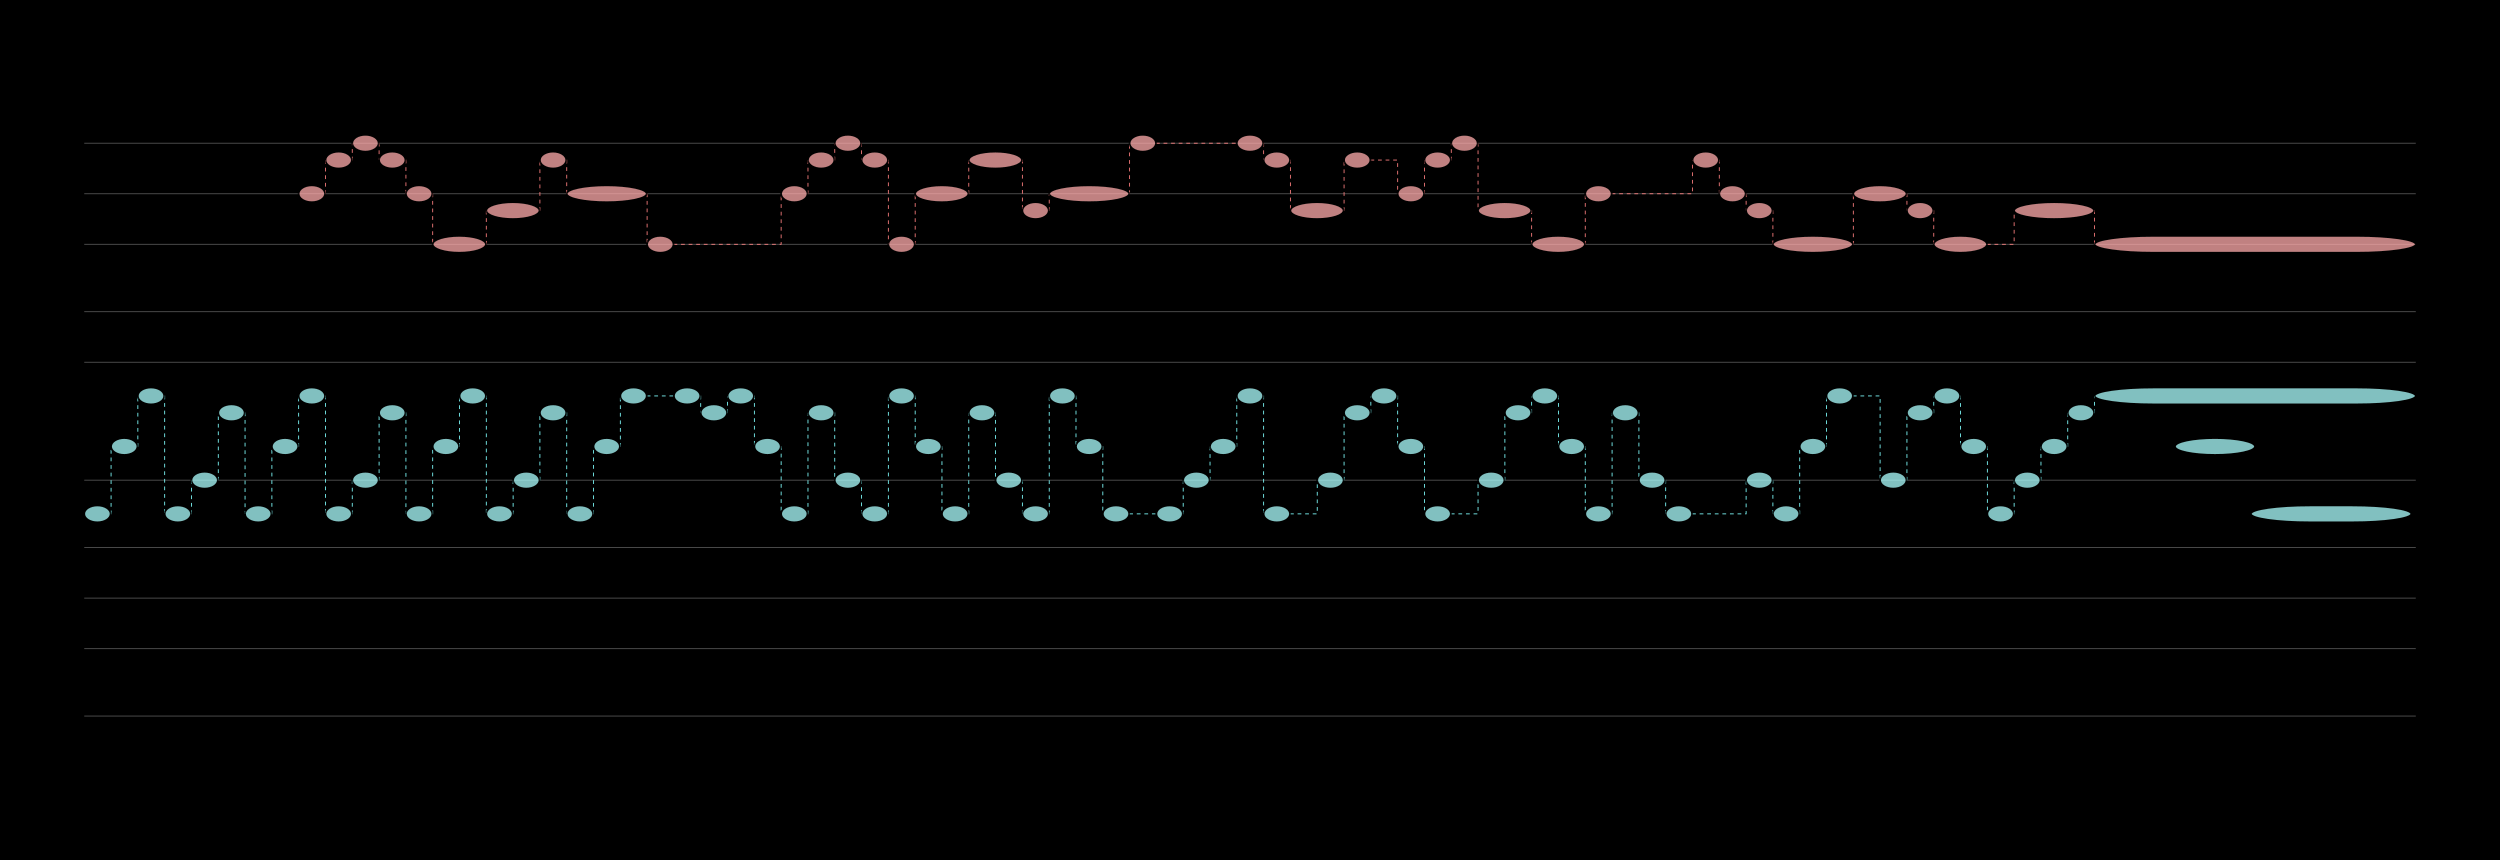
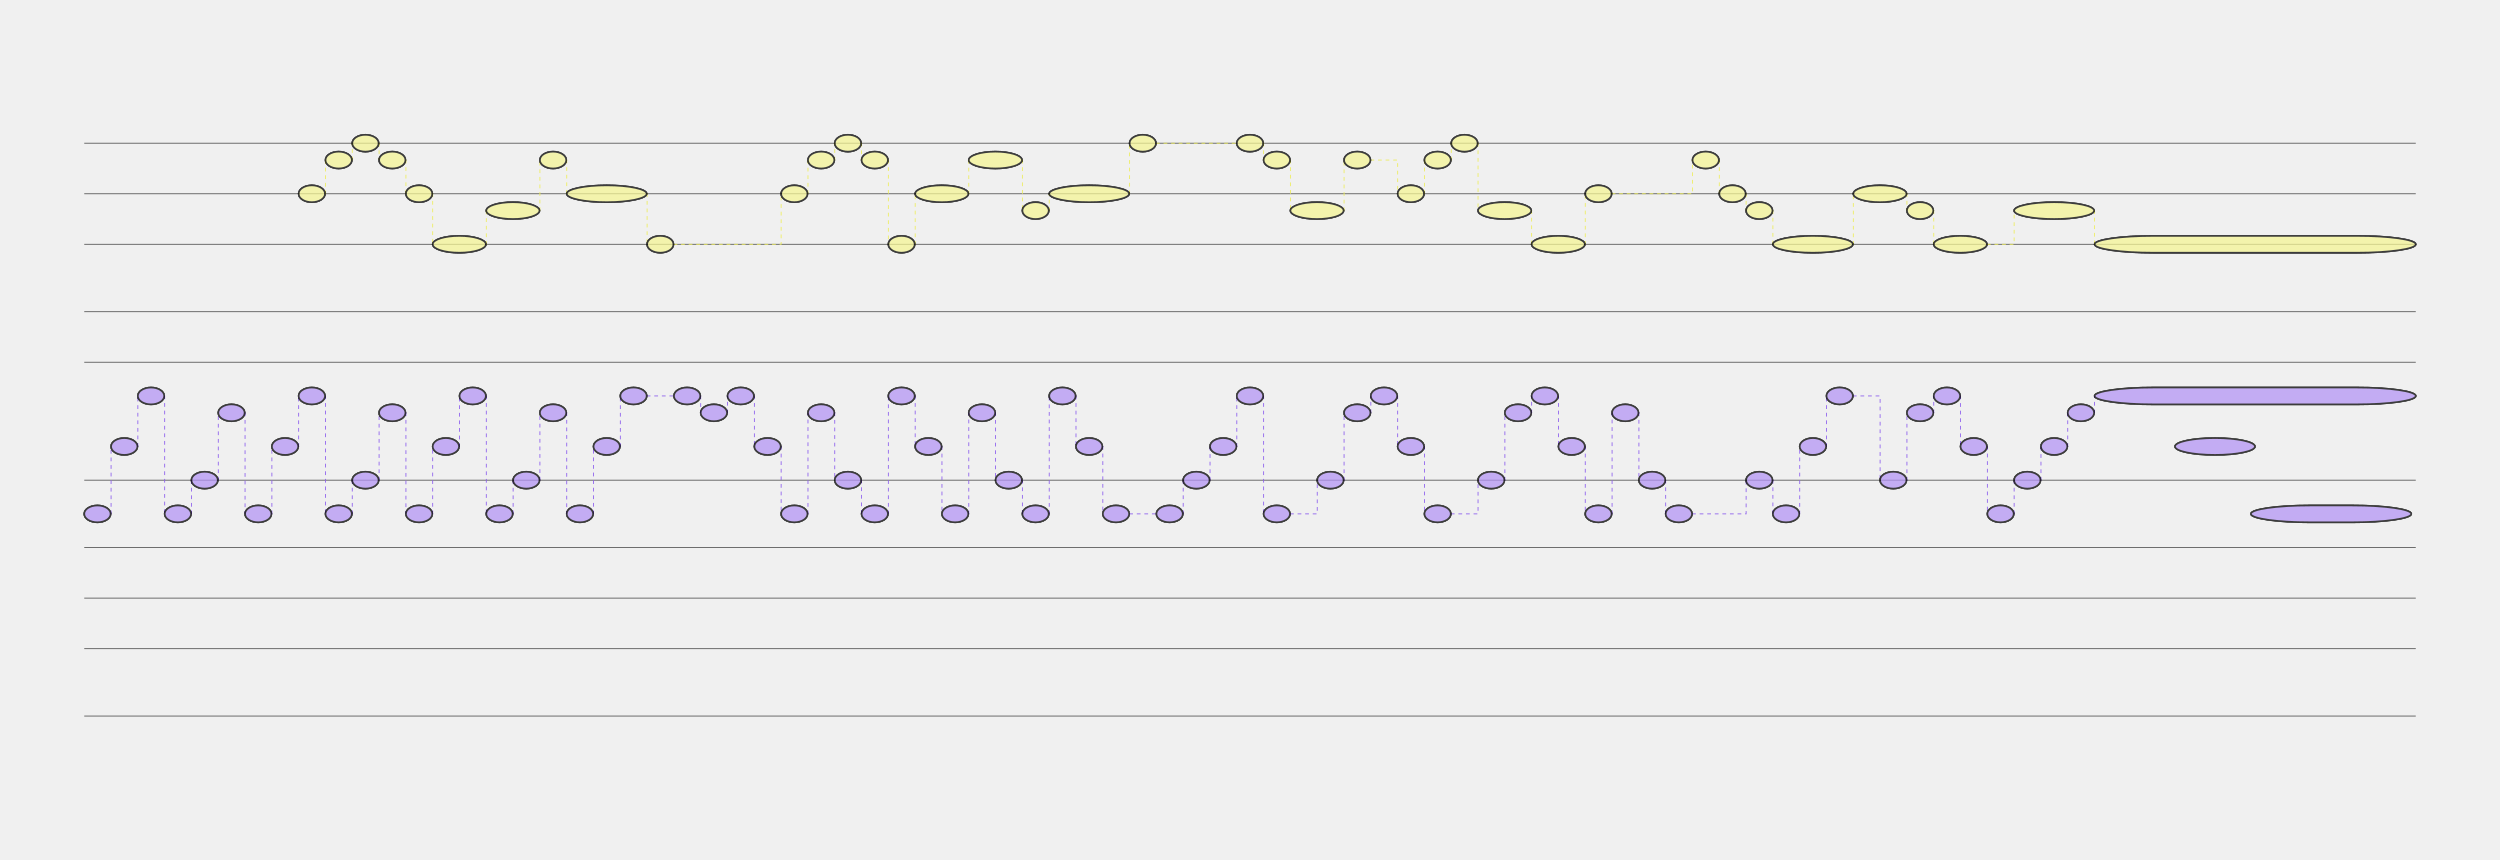
<svg xmlns="http://www.w3.org/2000/svg" version="1.1" viewPort="0 40 39.538 41" viewBox="-50 -50 1483.82 510" width="1483.82" height="510">
  <filter id="constantOpacity">
    <feComponentTransfer>
      <feFuncA type="table" tableValues="0 .5 .5" />
    </feComponentTransfer>
  </filter>
-   <rect class="background" x="-500%" y="-500%" width="1000%" height="1000%" style="fill:black" />
+   <rect class="background" x="-500%" y="-500%" width="1000%" height="1000%" style="fill:none" />
  <g transform="scale(35, -10) translate(0, -81)">
    <g class="staff-lines" stroke-width="0.5" stroke="#555555">
      <path vector-effect="non-scaling-stroke" d="M0 64.5 L39.538 64.5" />
      <path vector-effect="non-scaling-stroke" d="M0 67.5 L39.538 67.5" />
      <path vector-effect="non-scaling-stroke" d="M0 71.5 L39.538 71.5" />
      <path vector-effect="non-scaling-stroke" d="M0 74.5 L39.538 74.5" />
      <path vector-effect="non-scaling-stroke" d="M0 77.5 L39.538 77.5" />
      <path vector-effect="non-scaling-stroke" d="M0 43.5 L39.538 43.5" />
      <path vector-effect="non-scaling-stroke" d="M0 47.5 L39.538 47.5" />
      <path vector-effect="non-scaling-stroke" d="M0 50.5 L39.538 50.5" />
      <path vector-effect="non-scaling-stroke" d="M0 53.5 L39.538 53.5" />
      <path vector-effect="non-scaling-stroke" d="M0 57.5 L39.538 57.5" />
    </g>
    <g style="stroke-width:1; stroke:black;">
-       <g class="note-lines track-2" fill="none" stroke="hsl(180, 100%, 75%)" stroke-dasharray="2.25" vector-effect="non-scaling-stroke" stroke-width="0.5">
+       <g class="note-lines track-2" fill="none" stroke="hsl(259, 80%, 65%)" stroke-dasharray="2.25" vector-effect="non-scaling-stroke" stroke-width="0.5">
        <path vector-effect="non-scaling-stroke" d=" M0.447 55.5 L0.455 55.5 L0.455 59.5" />
        <path vector-effect="non-scaling-stroke" d=" M0.902 59.5 L0.909 59.5 L0.909 62.5" />
        <path vector-effect="non-scaling-stroke" d=" M1.356 62.5 L1.364 62.5 L1.364 55.5" />
        <path vector-effect="non-scaling-stroke" d=" M1.811 55.5 L1.818 55.5 L1.818 57.5" />
        <path vector-effect="non-scaling-stroke" d=" M2.265 57.5 L2.273 57.5 L2.273 61.5" />
        <path vector-effect="non-scaling-stroke" d=" M2.72 61.5 L2.727 61.5 L2.727 55.5" />
        <path vector-effect="non-scaling-stroke" d=" M3.174 55.5 L3.182 55.5 L3.182 59.5" />
        <path vector-effect="non-scaling-stroke" d=" M3.629 59.5 L3.636 59.5 L3.636 62.5" />
        <path vector-effect="non-scaling-stroke" d=" M4.083 62.5 L4.091 62.5 L4.091 55.5" />
        <path vector-effect="non-scaling-stroke" d=" M4.538 55.5 L4.545 55.5 L4.545 57.5" />
        <path vector-effect="non-scaling-stroke" d=" M4.992 57.5 L5 57.5 L5 61.5" />
        <path vector-effect="non-scaling-stroke" d=" M5.447 61.5 L5.455 61.5 L5.455 55.5" />
        <path vector-effect="non-scaling-stroke" d=" M5.902 55.5 L5.909 55.5 L5.909 59.5" />
        <path vector-effect="non-scaling-stroke" d=" M6.356 59.5 L6.364 59.5 L6.364 62.5" />
        <path vector-effect="non-scaling-stroke" d=" M6.811 62.5 L6.818 62.5 L6.818 55.5" />
        <path vector-effect="non-scaling-stroke" d=" M7.265 55.5 L7.273 55.5 L7.273 57.5" />
        <path vector-effect="non-scaling-stroke" d=" M7.72 57.5 L7.727 57.5 L7.727 61.5" />
        <path vector-effect="non-scaling-stroke" d=" M8.174 61.5 L8.182 61.5 L8.182 55.5" />
        <path vector-effect="non-scaling-stroke" d=" M8.629 55.5 L8.636 55.5 L8.636 59.5" />
        <path vector-effect="non-scaling-stroke" d=" M9.083 59.5 L9.091 59.5 L9.091 62.5" />
        <path vector-effect="non-scaling-stroke" d=" M9.538 62.5 L10 62.5 L10 62.5" />
        <path vector-effect="non-scaling-stroke" d=" M10.447 62.5 L10.454 62.5 L10.454 61.5" />
        <path vector-effect="non-scaling-stroke" d=" M10.902 61.5 L10.909 61.5 L10.909 62.5" />
        <path vector-effect="non-scaling-stroke" d=" M11.356 62.5 L11.364 62.5 L11.364 59.5" />
        <path vector-effect="non-scaling-stroke" d=" M11.811 59.5 L11.818 59.5 L11.818 55.5" />
        <path vector-effect="non-scaling-stroke" d=" M12.265 55.5 L12.273 55.5 L12.273 61.5" />
        <path vector-effect="non-scaling-stroke" d=" M12.72 61.5 L12.727 61.5 L12.727 57.5" />
        <path vector-effect="non-scaling-stroke" d=" M13.174 57.5 L13.182 57.5 L13.182 55.5" />
        <path vector-effect="non-scaling-stroke" d=" M13.629 55.5 L13.636 55.5 L13.636 62.5" />
        <path vector-effect="non-scaling-stroke" d=" M14.083 62.5 L14.091 62.5 L14.091 59.5" />
        <path vector-effect="non-scaling-stroke" d=" M14.538 59.5 L14.545 59.5 L14.545 55.5" />
        <path vector-effect="non-scaling-stroke" d=" M14.992 55.5 L15 55.5 L15 61.5" />
        <path vector-effect="non-scaling-stroke" d=" M15.447 61.5 L15.454 61.5 L15.454 57.5" />
        <path vector-effect="non-scaling-stroke" d=" M15.902 57.5 L15.909 57.5 L15.909 55.5" />
        <path vector-effect="non-scaling-stroke" d=" M16.356 55.5 L16.364 55.5 L16.364 62.5" />
        <path vector-effect="non-scaling-stroke" d=" M16.811 62.5 L16.818 62.5 L16.818 59.5" />
        <path vector-effect="non-scaling-stroke" d=" M17.265 59.5 L17.273 59.5 L17.273 55.5" />
        <path vector-effect="non-scaling-stroke" d=" M17.72 55.5 L18.182 55.5 L18.182 55.5" />
        <path vector-effect="non-scaling-stroke" d=" M18.629 55.5 L18.636 55.5 L18.636 57.5" />
        <path vector-effect="non-scaling-stroke" d=" M19.083 57.5 L19.091 57.5 L19.091 59.5" />
        <path vector-effect="non-scaling-stroke" d=" M19.538 59.5 L19.545 59.5 L19.545 62.5" />
        <path vector-effect="non-scaling-stroke" d=" M19.992 62.5 L20 62.5 L20 55.5" />
        <path vector-effect="non-scaling-stroke" d=" M20.447 55.5 L20.909 55.5 L20.909 57.5" />
        <path vector-effect="non-scaling-stroke" d=" M21.356 57.5 L21.364 57.5 L21.364 61.5" />
        <path vector-effect="non-scaling-stroke" d=" M21.811 61.5 L21.818 61.5 L21.818 62.5" />
        <path vector-effect="non-scaling-stroke" d=" M22.265 62.5 L22.273 62.5 L22.273 59.5" />
        <path vector-effect="non-scaling-stroke" d=" M22.72 59.5 L22.727 59.5 L22.727 55.5" />
        <path vector-effect="non-scaling-stroke" d=" M23.174 55.5 L23.636 55.5 L23.636 57.5" />
        <path vector-effect="non-scaling-stroke" d=" M24.083 57.5 L24.091 57.5 L24.091 61.5" />
        <path vector-effect="non-scaling-stroke" d=" M24.538 61.5 L24.545 61.5 L24.545 62.5" />
        <path vector-effect="non-scaling-stroke" d=" M24.992 62.5 L25 62.5 L25 59.5" />
        <path vector-effect="non-scaling-stroke" d=" M25.447 59.5 L25.454 59.5 L25.454 55.5" />
        <path vector-effect="non-scaling-stroke" d=" M25.901 55.5 L25.909 55.5 L25.909 61.5" />
        <path vector-effect="non-scaling-stroke" d=" M26.356 61.5 L26.364 61.5 L26.364 57.5" />
        <path vector-effect="non-scaling-stroke" d=" M26.811 57.5 L26.818 57.5 L26.818 55.5" />
        <path vector-effect="non-scaling-stroke" d=" M27.265 55.5 L28.182 55.5 L28.182 57.5" />
        <path vector-effect="non-scaling-stroke" d=" M28.629 57.5 L28.636 57.5 L28.636 55.5" />
        <path vector-effect="non-scaling-stroke" d=" M29.083 55.5 L29.091 55.5 L29.091 59.5" />
        <path vector-effect="non-scaling-stroke" d=" M29.538 59.5 L29.545 59.5 L29.545 62.5" />
        <path vector-effect="non-scaling-stroke" d=" M29.992 62.5 L30.454 62.5 L30.454 57.5" />
        <path vector-effect="non-scaling-stroke" d=" M30.901 57.5 L30.909 57.5 L30.909 61.5" />
        <path vector-effect="non-scaling-stroke" d=" M31.356 61.5 L31.364 61.5 L31.364 62.5" />
        <path vector-effect="non-scaling-stroke" d=" M31.811 62.5 L31.818 62.5 L31.818 59.5" />
        <path vector-effect="non-scaling-stroke" d=" M32.265 59.5 L32.273 59.5 L32.273 55.5" />
        <path vector-effect="non-scaling-stroke" d=" M32.72 55.5 L32.727 55.5 L32.727 57.5" />
        <path vector-effect="non-scaling-stroke" d=" M33.174 57.5 L33.182 57.5 L33.182 59.5" />
        <path vector-effect="non-scaling-stroke" d=" M33.629 59.5 L33.636 59.5 L33.636 61.5" />
        <path vector-effect="non-scaling-stroke" d=" M34.083 61.5 L34.091 61.5 L34.091 62.5" />
      </g>
-       <g class="note-lines track-1" fill="none" stroke="hsl(0, 100%, 75%)" stroke-dasharray="2.25" vector-effect="non-scaling-stroke" stroke-width="0.5">
+       <g class="note-lines track-1" fill="none" stroke="hsl(60, 80%, 65%)" stroke-dasharray="2.25" vector-effect="non-scaling-stroke" stroke-width="0.5">
        <path vector-effect="non-scaling-stroke" d=" M4.083 74.5 L4.091 74.5 L4.091 76.5" />
        <path vector-effect="non-scaling-stroke" d=" M4.538 76.5 L4.545 76.5 L4.545 77.5" />
        <path vector-effect="non-scaling-stroke" d=" M4.992 77.5 L5 77.5 L5 76.5" />
        <path vector-effect="non-scaling-stroke" d=" M5.447 76.5 L5.455 76.5 L5.455 74.5" />
        <path vector-effect="non-scaling-stroke" d=" M5.902 74.5 L5.909 74.5 L5.909 71.5" />
        <path vector-effect="non-scaling-stroke" d=" M6.811 71.5 L6.818 71.5 L6.818 73.5" />
        <path vector-effect="non-scaling-stroke" d=" M7.72 73.5 L7.727 73.5 L7.727 76.5" />
        <path vector-effect="non-scaling-stroke" d=" M8.174 76.5 L8.182 76.5 L8.182 74.5" />
        <path vector-effect="non-scaling-stroke" d=" M9.538 74.5 L9.545 74.5 L9.545 71.5" />
        <path vector-effect="non-scaling-stroke" d=" M9.992 71.5 L11.818 71.5 L11.818 74.5" />
        <path vector-effect="non-scaling-stroke" d=" M12.265 74.5 L12.273 74.5 L12.273 76.5" />
        <path vector-effect="non-scaling-stroke" d=" M12.72 76.5 L12.727 76.5 L12.727 77.5" />
        <path vector-effect="non-scaling-stroke" d=" M13.174 77.5 L13.182 77.5 L13.182 76.5" />
        <path vector-effect="non-scaling-stroke" d=" M13.629 76.5 L13.636 76.5 L13.636 71.5" />
        <path vector-effect="non-scaling-stroke" d=" M14.083 71.5 L14.091 71.5 L14.091 74.5" />
        <path vector-effect="non-scaling-stroke" d=" M14.992 74.5 L15 74.5 L15 76.5" />
        <path vector-effect="non-scaling-stroke" d=" M15.902 76.5 L15.909 76.5 L15.909 73.5" />
        <path vector-effect="non-scaling-stroke" d=" M16.356 73.5 L16.364 73.5 L16.364 74.5" />
        <path vector-effect="non-scaling-stroke" d=" M17.72 74.5 L17.727 74.5 L17.727 77.5" />
        <path vector-effect="non-scaling-stroke" d=" M18.174 77.5 L19.545 77.5 L19.545 77.5" />
        <path vector-effect="non-scaling-stroke" d=" M19.992 77.5 L20 77.5 L20 76.5" />
        <path vector-effect="non-scaling-stroke" d=" M20.447 76.5 L20.454 76.5 L20.454 73.5" />
        <path vector-effect="non-scaling-stroke" d=" M21.356 73.5 L21.364 73.5 L21.364 76.5" />
        <path vector-effect="non-scaling-stroke" d=" M21.811 76.5 L22.273 76.5 L22.273 74.5" />
        <path vector-effect="non-scaling-stroke" d=" M22.72 74.5 L22.727 74.5 L22.727 76.5" />
        <path vector-effect="non-scaling-stroke" d=" M23.174 76.5 L23.182 76.5 L23.182 77.5" />
        <path vector-effect="non-scaling-stroke" d=" M23.629 77.5 L23.636 77.5 L23.636 73.5" />
        <path vector-effect="non-scaling-stroke" d=" M24.538 73.5 L24.545 73.5 L24.545 71.5" />
        <path vector-effect="non-scaling-stroke" d=" M25.447 71.5 L25.454 71.5 L25.454 74.5" />
        <path vector-effect="non-scaling-stroke" d=" M25.901 74.5 L27.273 74.5 L27.273 76.5" />
        <path vector-effect="non-scaling-stroke" d=" M27.72 76.5 L27.727 76.5 L27.727 74.5" />
        <path vector-effect="non-scaling-stroke" d=" M28.174 74.5 L28.182 74.5 L28.182 73.5" />
        <path vector-effect="non-scaling-stroke" d=" M28.629 73.5 L28.636 73.5 L28.636 71.5" />
        <path vector-effect="non-scaling-stroke" d=" M29.992 71.5 L30 71.5 L30 74.5" />
        <path vector-effect="non-scaling-stroke" d=" M30.901 74.5 L30.909 74.5 L30.909 73.5" />
        <path vector-effect="non-scaling-stroke" d=" M31.356 73.5 L31.364 73.5 L31.364 71.5" />
        <path vector-effect="non-scaling-stroke" d=" M32.265 71.5 L32.727 71.5 L32.727 73.5" />
        <path vector-effect="non-scaling-stroke" d=" M34.083 73.5 L34.091 73.5 L34.091 71.5" />
      </g>
      <g opacity="0.5" class="note-backdrops track-2" style="fill:white;">
        <g class="note key-55 ont-0d000 offt-0d447 minima">
          <rect vector-effect="non-scaling-stroke" rx="1" ry="1" x="0" y="55" width="0.447" height="1" />
        </g>
        <g class="note key-59 ont-0d455 offt-0d902">
          <rect vector-effect="non-scaling-stroke" rx="1" ry="1" x="0.455" y="59" width="0.447" height="1" />
        </g>
        <g class="note key-62 ont-0d909 offt-1d356 maxima">
          <rect vector-effect="non-scaling-stroke" rx="1" ry="1" x="0.909" y="62" width="0.447" height="1" />
        </g>
        <g class="note key-55 ont-1d364 offt-1d811 minima">
          <rect vector-effect="non-scaling-stroke" rx="1" ry="1" x="1.364" y="55" width="0.447" height="1" />
        </g>
        <g class="note key-57 ont-1d818 offt-2d265">
          <rect vector-effect="non-scaling-stroke" rx="1" ry="1" x="1.818" y="57" width="0.447" height="1" />
        </g>
        <g class="note key-61 ont-2d273 offt-2d720">
          <rect vector-effect="non-scaling-stroke" rx="1" ry="1" x="2.273" y="61" width="0.447" height="1" />
        </g>
        <g class="note key-55 ont-2d727 offt-3d174 minima">
          <rect vector-effect="non-scaling-stroke" rx="1" ry="1" x="2.727" y="55" width="0.447" height="1" />
        </g>
        <g class="note key-59 ont-3d182 offt-3d629">
          <rect vector-effect="non-scaling-stroke" rx="1" ry="1" x="3.182" y="59" width="0.447" height="1" />
        </g>
        <g class="note key-62 ont-3d636 offt-4d083 maxima">
          <rect vector-effect="non-scaling-stroke" rx="1" ry="1" x="3.636" y="62" width="0.447" height="1" />
        </g>
        <g class="note key-55 ont-4d091 offt-4d538 minima">
          <rect vector-effect="non-scaling-stroke" rx="1" ry="1" x="4.091" y="55" width="0.447" height="1" />
        </g>
        <g class="note key-57 ont-4d545 offt-4d992">
          <rect vector-effect="non-scaling-stroke" rx="1" ry="1" x="4.545" y="57" width="0.447" height="1" />
        </g>
        <g class="note key-61 ont-5d000 offt-5d447">
          <rect vector-effect="non-scaling-stroke" rx="1" ry="1" x="5" y="61" width="0.447" height="1" />
        </g>
        <g class="note key-55 ont-5d455 offt-5d902 minima">
          <rect vector-effect="non-scaling-stroke" rx="1" ry="1" x="5.455" y="55" width="0.447" height="1" />
        </g>
        <g class="note key-59 ont-5d909 offt-6d356">
          <rect vector-effect="non-scaling-stroke" rx="1" ry="1" x="5.909" y="59" width="0.447" height="1" />
        </g>
        <g class="note key-62 ont-6d364 offt-6d811 maxima">
          <rect vector-effect="non-scaling-stroke" rx="1" ry="1" x="6.364" y="62" width="0.447" height="1" />
        </g>
        <g class="note key-55 ont-6d818 offt-7d265 minima">
          <rect vector-effect="non-scaling-stroke" rx="1" ry="1" x="6.818" y="55" width="0.447" height="1" />
        </g>
        <g class="note key-57 ont-7d273 offt-7d720">
          <rect vector-effect="non-scaling-stroke" rx="1" ry="1" x="7.273" y="57" width="0.447" height="1" />
        </g>
        <g class="note key-61 ont-7d727 offt-8d174">
          <rect vector-effect="non-scaling-stroke" rx="1" ry="1" x="7.727" y="61" width="0.447" height="1" />
        </g>
        <g class="note key-55 ont-8d182 offt-8d629 minima">
          <rect vector-effect="non-scaling-stroke" rx="1" ry="1" x="8.182" y="55" width="0.447" height="1" />
        </g>
        <g class="note key-59 ont-8d636 offt-9d083">
          <rect vector-effect="non-scaling-stroke" rx="1" ry="1" x="8.636" y="59" width="0.447" height="1" />
        </g>
        <g class="note key-62 ont-9d091 offt-9d538 maxima">
          <rect vector-effect="non-scaling-stroke" rx="1" ry="1" x="9.091" y="62" width="0.447" height="1" />
        </g>
        <g class="note key-62 ont-10d000 offt-10d447 maxima">
          <rect vector-effect="non-scaling-stroke" rx="1" ry="1" x="10" y="62" width="0.447" height="1" />
        </g>
        <g class="note key-61 ont-10d455 offt-10d902">
          <rect vector-effect="non-scaling-stroke" rx="1" ry="1" x="10.454" y="61" width="0.447" height="1" />
        </g>
        <g class="note key-62 ont-10d909 offt-11d356 maxima">
          <rect vector-effect="non-scaling-stroke" rx="1" ry="1" x="10.909" y="62" width="0.447" height="1" />
        </g>
        <g class="note key-59 ont-11d364 offt-11d811">
          <rect vector-effect="non-scaling-stroke" rx="1" ry="1" x="11.364" y="59" width="0.447" height="1" />
        </g>
        <g class="note key-55 ont-11d818 offt-12d265 minima">
          <rect vector-effect="non-scaling-stroke" rx="1" ry="1" x="11.818" y="55" width="0.447" height="1" />
        </g>
        <g class="note key-61 ont-12d273 offt-12d720">
          <rect vector-effect="non-scaling-stroke" rx="1" ry="1" x="12.273" y="61" width="0.447" height="1" />
        </g>
        <g class="note key-57 ont-12d727 offt-13d174">
          <rect vector-effect="non-scaling-stroke" rx="1" ry="1" x="12.727" y="57" width="0.447" height="1" />
        </g>
        <g class="note key-55 ont-13d182 offt-13d629 minima">
          <rect vector-effect="non-scaling-stroke" rx="1" ry="1" x="13.182" y="55" width="0.447" height="1" />
        </g>
        <g class="note key-62 ont-13d636 offt-14d083 maxima">
          <rect vector-effect="non-scaling-stroke" rx="1" ry="1" x="13.636" y="62" width="0.447" height="1" />
        </g>
        <g class="note key-59 ont-14d091 offt-14d538">
          <rect vector-effect="non-scaling-stroke" rx="1" ry="1" x="14.091" y="59" width="0.447" height="1" />
        </g>
        <g class="note key-55 ont-14d545 offt-14d992 minima">
          <rect vector-effect="non-scaling-stroke" rx="1" ry="1" x="14.545" y="55" width="0.447" height="1" />
        </g>
        <g class="note key-61 ont-15d000 offt-15d447">
          <rect vector-effect="non-scaling-stroke" rx="1" ry="1" x="15" y="61" width="0.447" height="1" />
        </g>
        <g class="note key-57 ont-15d455 offt-15d901">
          <rect vector-effect="non-scaling-stroke" rx="1" ry="1" x="15.454" y="57" width="0.447" height="1" />
        </g>
        <g class="note key-55 ont-15d909 offt-16d356 minima">
          <rect vector-effect="non-scaling-stroke" rx="1" ry="1" x="15.909" y="55" width="0.447" height="1" />
        </g>
        <g class="note key-62 ont-16d364 offt-16d811 maxima">
          <rect vector-effect="non-scaling-stroke" rx="1" ry="1" x="16.364" y="62" width="0.447" height="1" />
        </g>
        <g class="note key-59 ont-16d818 offt-17d265">
          <rect vector-effect="non-scaling-stroke" rx="1" ry="1" x="16.818" y="59" width="0.447" height="1" />
        </g>
        <g class="note key-55 ont-17d273 offt-17d720 minima">
          <rect vector-effect="non-scaling-stroke" rx="1" ry="1" x="17.273" y="55" width="0.447" height="1" />
        </g>
        <g class="note key-55 ont-18d182 offt-18d629 minima">
          <rect vector-effect="non-scaling-stroke" rx="1" ry="1" x="18.182" y="55" width="0.447" height="1" />
        </g>
        <g class="note key-57 ont-18d636 offt-19d083">
          <rect vector-effect="non-scaling-stroke" rx="1" ry="1" x="18.636" y="57" width="0.447" height="1" />
        </g>
        <g class="note key-59 ont-19d091 offt-19d538">
          <rect vector-effect="non-scaling-stroke" rx="1" ry="1" x="19.091" y="59" width="0.447" height="1" />
        </g>
        <g class="note key-62 ont-19d545 offt-19d992 maxima">
          <rect vector-effect="non-scaling-stroke" rx="1" ry="1" x="19.545" y="62" width="0.447" height="1" />
        </g>
        <g class="note key-55 ont-20d000 offt-20d447 minima">
          <rect vector-effect="non-scaling-stroke" rx="1" ry="1" x="20" y="55" width="0.447" height="1" />
        </g>
        <g class="note key-57 ont-20d909 offt-21d356">
          <rect vector-effect="non-scaling-stroke" rx="1" ry="1" x="20.909" y="57" width="0.447" height="1" />
        </g>
        <g class="note key-61 ont-21d364 offt-21d811">
          <rect vector-effect="non-scaling-stroke" rx="1" ry="1" x="21.364" y="61" width="0.447" height="1" />
        </g>
        <g class="note key-62 ont-21d818 offt-22d265 maxima">
          <rect vector-effect="non-scaling-stroke" rx="1" ry="1" x="21.818" y="62" width="0.447" height="1" />
        </g>
        <g class="note key-59 ont-22d273 offt-22d720">
          <rect vector-effect="non-scaling-stroke" rx="1" ry="1" x="22.273" y="59" width="0.447" height="1" />
        </g>
        <g class="note key-55 ont-22d727 offt-23d174 minima">
          <rect vector-effect="non-scaling-stroke" rx="1" ry="1" x="22.727" y="55" width="0.447" height="1" />
        </g>
        <g class="note key-57 ont-23d636 offt-24d083">
          <rect vector-effect="non-scaling-stroke" rx="1" ry="1" x="23.636" y="57" width="0.447" height="1" />
        </g>
        <g class="note key-61 ont-24d091 offt-24d538">
          <rect vector-effect="non-scaling-stroke" rx="1" ry="1" x="24.091" y="61" width="0.447" height="1" />
        </g>
        <g class="note key-62 ont-24d545 offt-24d992 maxima">
          <rect vector-effect="non-scaling-stroke" rx="1" ry="1" x="24.545" y="62" width="0.447" height="1" />
        </g>
        <g class="note key-59 ont-25d000 offt-25d447">
          <rect vector-effect="non-scaling-stroke" rx="1" ry="1" x="25" y="59" width="0.447" height="1" />
        </g>
        <g class="note key-55 ont-25d455 offt-25d901 minima">
          <rect vector-effect="non-scaling-stroke" rx="1" ry="1" x="25.454" y="55" width="0.447" height="1" />
        </g>
        <g class="note key-61 ont-25d909 offt-26d356">
          <rect vector-effect="non-scaling-stroke" rx="1" ry="1" x="25.909" y="61" width="0.447" height="1" />
        </g>
        <g class="note key-57 ont-26d364 offt-26d811">
          <rect vector-effect="non-scaling-stroke" rx="1" ry="1" x="26.364" y="57" width="0.447" height="1" />
        </g>
        <g class="note key-55 ont-26d818 offt-27d265 minima">
          <rect vector-effect="non-scaling-stroke" rx="1" ry="1" x="26.818" y="55" width="0.447" height="1" />
        </g>
        <g class="note key-57 ont-28d182 offt-28d629">
          <rect vector-effect="non-scaling-stroke" rx="1" ry="1" x="28.182" y="57" width="0.447" height="1" />
        </g>
        <g class="note key-55 ont-28d636 offt-29d083 minima">
          <rect vector-effect="non-scaling-stroke" rx="1" ry="1" x="28.636" y="55" width="0.447" height="1" />
        </g>
        <g class="note key-59 ont-29d091 offt-29d538">
          <rect vector-effect="non-scaling-stroke" rx="1" ry="1" x="29.091" y="59" width="0.447" height="1" />
        </g>
        <g class="note key-62 ont-29d545 offt-29d992 maxima">
          <rect vector-effect="non-scaling-stroke" rx="1" ry="1" x="29.545" y="62" width="0.447" height="1" />
        </g>
        <g class="note key-57 ont-30d455 offt-30d901">
          <rect vector-effect="non-scaling-stroke" rx="1" ry="1" x="30.454" y="57" width="0.447" height="1" />
        </g>
        <g class="note key-61 ont-30d909 offt-31d356">
          <rect vector-effect="non-scaling-stroke" rx="1" ry="1" x="30.909" y="61" width="0.447" height="1" />
        </g>
        <g class="note key-62 ont-31d364 offt-31d811 maxima">
          <rect vector-effect="non-scaling-stroke" rx="1" ry="1" x="31.364" y="62" width="0.447" height="1" />
        </g>
        <g class="note key-59 ont-31d818 offt-32d265">
          <rect vector-effect="non-scaling-stroke" rx="1" ry="1" x="31.818" y="59" width="0.447" height="1" />
        </g>
        <g class="note key-55 ont-32d273 offt-32d720 minima">
          <rect vector-effect="non-scaling-stroke" rx="1" ry="1" x="32.273" y="55" width="0.447" height="1" />
        </g>
        <g class="note key-57 ont-32d727 offt-33d174">
          <rect vector-effect="non-scaling-stroke" rx="1" ry="1" x="32.727" y="57" width="0.447" height="1" />
        </g>
        <g class="note key-59 ont-33d182 offt-33d629">
          <rect vector-effect="non-scaling-stroke" rx="1" ry="1" x="33.182" y="59" width="0.447" height="1" />
        </g>
        <g class="note key-61 ont-33d636 offt-34d083">
          <rect vector-effect="non-scaling-stroke" rx="1" ry="1" x="33.636" y="61" width="0.447" height="1" />
        </g>
        <g class="note key-62 ont-34d091 offt-39d538 maxima">
          <rect vector-effect="non-scaling-stroke" rx="1" ry="1" x="34.091" y="62" width="5.447" height="1" />
        </g>
        <g class="note key-59 ont-35d455 offt-36d811">
          <rect vector-effect="non-scaling-stroke" rx="1" ry="1" x="35.455" y="59" width="1.356" height="1" />
        </g>
        <g class="note key-55 ont-36d742 offt-39d462 minima">
          <rect vector-effect="non-scaling-stroke" rx="1" ry="1" x="36.742" y="55" width="2.72" height="1" />
        </g>
      </g>
      <g opacity="0.5" class="note-backdrops track-1" style="fill:white;">
        <g class="note key-74 ont-3d636 offt-4d083">
          <rect vector-effect="non-scaling-stroke" rx="1" ry="1" x="3.636" y="74" width="0.447" height="1" />
        </g>
        <g class="note key-76 ont-4d091 offt-4d538">
          <rect vector-effect="non-scaling-stroke" rx="1" ry="1" x="4.091" y="76" width="0.447" height="1" />
        </g>
        <g class="note key-77 ont-4d545 offt-4d992 maxima">
          <rect vector-effect="non-scaling-stroke" rx="1" ry="1" x="4.545" y="77" width="0.447" height="1" />
        </g>
        <g class="note key-76 ont-5d000 offt-5d447">
          <rect vector-effect="non-scaling-stroke" rx="1" ry="1" x="5" y="76" width="0.447" height="1" />
        </g>
        <g class="note key-74 ont-5d455 offt-5d902">
          <rect vector-effect="non-scaling-stroke" rx="1" ry="1" x="5.455" y="74" width="0.447" height="1" />
        </g>
        <g class="note key-71 ont-5d909 offt-6d811 minima">
          <rect vector-effect="non-scaling-stroke" rx="1" ry="1" x="5.909" y="71" width="0.902" height="1" />
        </g>
        <g class="note key-73 ont-6d818 offt-7d720">
          <rect vector-effect="non-scaling-stroke" rx="1" ry="1" x="6.818" y="73" width="0.902" height="1" />
        </g>
        <g class="note key-76 ont-7d727 offt-8d174">
          <rect vector-effect="non-scaling-stroke" rx="1" ry="1" x="7.727" y="76" width="0.447" height="1" />
        </g>
        <g class="note key-74 ont-8d182 offt-9d538">
          <rect vector-effect="non-scaling-stroke" rx="1" ry="1" x="8.182" y="74" width="1.356" height="1" />
        </g>
        <g class="note key-71 ont-9d545 offt-9d992 minima">
          <rect vector-effect="non-scaling-stroke" rx="1" ry="1" x="9.545" y="71" width="0.447" height="1" />
        </g>
        <g class="note key-74 ont-11d818 offt-12d265">
          <rect vector-effect="non-scaling-stroke" rx="1" ry="1" x="11.818" y="74" width="0.447" height="1" />
        </g>
        <g class="note key-76 ont-12d273 offt-12d720">
          <rect vector-effect="non-scaling-stroke" rx="1" ry="1" x="12.273" y="76" width="0.447" height="1" />
        </g>
        <g class="note key-77 ont-12d727 offt-13d174 maxima">
          <rect vector-effect="non-scaling-stroke" rx="1" ry="1" x="12.727" y="77" width="0.447" height="1" />
        </g>
        <g class="note key-76 ont-13d182 offt-13d629">
          <rect vector-effect="non-scaling-stroke" rx="1" ry="1" x="13.182" y="76" width="0.447" height="1" />
        </g>
        <g class="note key-71 ont-13d636 offt-14d083 minima">
          <rect vector-effect="non-scaling-stroke" rx="1" ry="1" x="13.636" y="71" width="0.447" height="1" />
        </g>
        <g class="note key-74 ont-14d091 offt-14d992">
          <rect vector-effect="non-scaling-stroke" rx="1" ry="1" x="14.091" y="74" width="0.902" height="1" />
        </g>
        <g class="note key-76 ont-15d000 offt-15d901">
          <rect vector-effect="non-scaling-stroke" rx="1" ry="1" x="15" y="76" width="0.902" height="1" />
        </g>
        <g class="note key-73 ont-15d909 offt-16d356">
          <rect vector-effect="non-scaling-stroke" rx="1" ry="1" x="15.909" y="73" width="0.447" height="1" />
        </g>
        <g class="note key-74 ont-16d364 offt-17d720">
          <rect vector-effect="non-scaling-stroke" rx="1" ry="1" x="16.364" y="74" width="1.356" height="1" />
        </g>
        <g class="note key-77 ont-17d727 offt-18d174 maxima">
          <rect vector-effect="non-scaling-stroke" rx="1" ry="1" x="17.727" y="77" width="0.447" height="1" />
        </g>
        <g class="note key-77 ont-19d545 offt-19d992 maxima">
          <rect vector-effect="non-scaling-stroke" rx="1" ry="1" x="19.545" y="77" width="0.447" height="1" />
        </g>
        <g class="note key-76 ont-20d000 offt-20d447">
          <rect vector-effect="non-scaling-stroke" rx="1" ry="1" x="20" y="76" width="0.447" height="1" />
        </g>
        <g class="note key-73 ont-20d455 offt-21d356">
          <rect vector-effect="non-scaling-stroke" rx="1" ry="1" x="20.454" y="73" width="0.902" height="1" />
        </g>
        <g class="note key-76 ont-21d364 offt-21d811">
          <rect vector-effect="non-scaling-stroke" rx="1" ry="1" x="21.364" y="76" width="0.447" height="1" />
        </g>
        <g class="note key-74 ont-22d273 offt-22d720">
          <rect vector-effect="non-scaling-stroke" rx="1" ry="1" x="22.273" y="74" width="0.447" height="1" />
        </g>
        <g class="note key-76 ont-22d727 offt-23d174">
          <rect vector-effect="non-scaling-stroke" rx="1" ry="1" x="22.727" y="76" width="0.447" height="1" />
        </g>
        <g class="note key-77 ont-23d182 offt-23d629 maxima">
          <rect vector-effect="non-scaling-stroke" rx="1" ry="1" x="23.182" y="77" width="0.447" height="1" />
        </g>
        <g class="note key-73 ont-23d636 offt-24d538">
          <rect vector-effect="non-scaling-stroke" rx="1" ry="1" x="23.636" y="73" width="0.902" height="1" />
        </g>
        <g class="note key-71 ont-24d545 offt-25d447 minima">
          <rect vector-effect="non-scaling-stroke" rx="1" ry="1" x="24.545" y="71" width="0.902" height="1" />
        </g>
        <g class="note key-74 ont-25d455 offt-25d901">
          <rect vector-effect="non-scaling-stroke" rx="1" ry="1" x="25.454" y="74" width="0.447" height="1" />
        </g>
        <g class="note key-76 ont-27d273 offt-27d720">
          <rect vector-effect="non-scaling-stroke" rx="1" ry="1" x="27.273" y="76" width="0.447" height="1" />
        </g>
        <g class="note key-74 ont-27d727 offt-28d174">
          <rect vector-effect="non-scaling-stroke" rx="1" ry="1" x="27.727" y="74" width="0.447" height="1" />
        </g>
        <g class="note key-73 ont-28d182 offt-28d629">
          <rect vector-effect="non-scaling-stroke" rx="1" ry="1" x="28.182" y="73" width="0.447" height="1" />
        </g>
        <g class="note key-71 ont-28d636 offt-29d992 minima">
          <rect vector-effect="non-scaling-stroke" rx="1" ry="1" x="28.636" y="71" width="1.356" height="1" />
        </g>
        <g class="note key-74 ont-30d000 offt-30d901">
          <rect vector-effect="non-scaling-stroke" rx="1" ry="1" x="30" y="74" width="0.902" height="1" />
        </g>
        <g class="note key-73 ont-30d909 offt-31d356">
          <rect vector-effect="non-scaling-stroke" rx="1" ry="1" x="30.909" y="73" width="0.447" height="1" />
        </g>
        <g class="note key-71 ont-31d364 offt-32d265 minima">
          <rect vector-effect="non-scaling-stroke" rx="1" ry="1" x="31.364" y="71" width="0.902" height="1" />
        </g>
        <g class="note key-73 ont-32d727 offt-34d083">
          <rect vector-effect="non-scaling-stroke" rx="1" ry="1" x="32.727" y="73" width="1.356" height="1" />
        </g>
        <g class="note key-71 ont-34d091 offt-39d538 minima">
          <rect vector-effect="non-scaling-stroke" rx="1" ry="1" x="34.091" y="71" width="5.447" height="1" />
        </g>
      </g>
-       <g class="track-2" filter="url(#constantOpacity)" style="opacity:1; fill:hsl(180, 100%, 75%);">
+       <g class="track-2" filter="url(#constantOpacity)" style="opacity:1; fill:hsl(259, 80%, 65%);">
        <g class="note key-55 ont-0d000 offt-0d447 minima">
          <rect vector-effect="non-scaling-stroke" rx="1" ry="1" x="0" y="55" width="0.447" height="1" />
        </g>
        <g class="note key-59 ont-0d455 offt-0d902">
          <rect vector-effect="non-scaling-stroke" rx="1" ry="1" x="0.455" y="59" width="0.447" height="1" />
        </g>
        <g class="note key-62 ont-0d909 offt-1d356 maxima">
          <rect vector-effect="non-scaling-stroke" rx="1" ry="1" x="0.909" y="62" width="0.447" height="1" />
        </g>
        <g class="note key-55 ont-1d364 offt-1d811 minima">
          <rect vector-effect="non-scaling-stroke" rx="1" ry="1" x="1.364" y="55" width="0.447" height="1" />
        </g>
        <g class="note key-57 ont-1d818 offt-2d265">
          <rect vector-effect="non-scaling-stroke" rx="1" ry="1" x="1.818" y="57" width="0.447" height="1" />
        </g>
        <g class="note key-61 ont-2d273 offt-2d720">
          <rect vector-effect="non-scaling-stroke" rx="1" ry="1" x="2.273" y="61" width="0.447" height="1" />
        </g>
        <g class="note key-55 ont-2d727 offt-3d174 minima">
          <rect vector-effect="non-scaling-stroke" rx="1" ry="1" x="2.727" y="55" width="0.447" height="1" />
        </g>
        <g class="note key-59 ont-3d182 offt-3d629">
          <rect vector-effect="non-scaling-stroke" rx="1" ry="1" x="3.182" y="59" width="0.447" height="1" />
        </g>
        <g class="note key-62 ont-3d636 offt-4d083 maxima">
          <rect vector-effect="non-scaling-stroke" rx="1" ry="1" x="3.636" y="62" width="0.447" height="1" />
        </g>
        <g class="note key-55 ont-4d091 offt-4d538 minima">
          <rect vector-effect="non-scaling-stroke" rx="1" ry="1" x="4.091" y="55" width="0.447" height="1" />
        </g>
        <g class="note key-57 ont-4d545 offt-4d992">
          <rect vector-effect="non-scaling-stroke" rx="1" ry="1" x="4.545" y="57" width="0.447" height="1" />
        </g>
        <g class="note key-61 ont-5d000 offt-5d447">
          <rect vector-effect="non-scaling-stroke" rx="1" ry="1" x="5" y="61" width="0.447" height="1" />
        </g>
        <g class="note key-55 ont-5d455 offt-5d902 minima">
          <rect vector-effect="non-scaling-stroke" rx="1" ry="1" x="5.455" y="55" width="0.447" height="1" />
        </g>
        <g class="note key-59 ont-5d909 offt-6d356">
          <rect vector-effect="non-scaling-stroke" rx="1" ry="1" x="5.909" y="59" width="0.447" height="1" />
        </g>
        <g class="note key-62 ont-6d364 offt-6d811 maxima">
          <rect vector-effect="non-scaling-stroke" rx="1" ry="1" x="6.364" y="62" width="0.447" height="1" />
        </g>
        <g class="note key-55 ont-6d818 offt-7d265 minima">
          <rect vector-effect="non-scaling-stroke" rx="1" ry="1" x="6.818" y="55" width="0.447" height="1" />
        </g>
        <g class="note key-57 ont-7d273 offt-7d720">
          <rect vector-effect="non-scaling-stroke" rx="1" ry="1" x="7.273" y="57" width="0.447" height="1" />
        </g>
        <g class="note key-61 ont-7d727 offt-8d174">
          <rect vector-effect="non-scaling-stroke" rx="1" ry="1" x="7.727" y="61" width="0.447" height="1" />
        </g>
        <g class="note key-55 ont-8d182 offt-8d629 minima">
          <rect vector-effect="non-scaling-stroke" rx="1" ry="1" x="8.182" y="55" width="0.447" height="1" />
        </g>
        <g class="note key-59 ont-8d636 offt-9d083">
          <rect vector-effect="non-scaling-stroke" rx="1" ry="1" x="8.636" y="59" width="0.447" height="1" />
        </g>
        <g class="note key-62 ont-9d091 offt-9d538 maxima">
          <rect vector-effect="non-scaling-stroke" rx="1" ry="1" x="9.091" y="62" width="0.447" height="1" />
        </g>
        <g class="note key-62 ont-10d000 offt-10d447 maxima">
          <rect vector-effect="non-scaling-stroke" rx="1" ry="1" x="10" y="62" width="0.447" height="1" />
        </g>
        <g class="note key-61 ont-10d455 offt-10d902">
          <rect vector-effect="non-scaling-stroke" rx="1" ry="1" x="10.454" y="61" width="0.447" height="1" />
        </g>
        <g class="note key-62 ont-10d909 offt-11d356 maxima">
          <rect vector-effect="non-scaling-stroke" rx="1" ry="1" x="10.909" y="62" width="0.447" height="1" />
        </g>
        <g class="note key-59 ont-11d364 offt-11d811">
          <rect vector-effect="non-scaling-stroke" rx="1" ry="1" x="11.364" y="59" width="0.447" height="1" />
        </g>
        <g class="note key-55 ont-11d818 offt-12d265 minima">
          <rect vector-effect="non-scaling-stroke" rx="1" ry="1" x="11.818" y="55" width="0.447" height="1" />
        </g>
        <g class="note key-61 ont-12d273 offt-12d720">
          <rect vector-effect="non-scaling-stroke" rx="1" ry="1" x="12.273" y="61" width="0.447" height="1" />
        </g>
        <g class="note key-57 ont-12d727 offt-13d174">
          <rect vector-effect="non-scaling-stroke" rx="1" ry="1" x="12.727" y="57" width="0.447" height="1" />
        </g>
        <g class="note key-55 ont-13d182 offt-13d629 minima">
          <rect vector-effect="non-scaling-stroke" rx="1" ry="1" x="13.182" y="55" width="0.447" height="1" />
        </g>
        <g class="note key-62 ont-13d636 offt-14d083 maxima">
          <rect vector-effect="non-scaling-stroke" rx="1" ry="1" x="13.636" y="62" width="0.447" height="1" />
        </g>
        <g class="note key-59 ont-14d091 offt-14d538">
          <rect vector-effect="non-scaling-stroke" rx="1" ry="1" x="14.091" y="59" width="0.447" height="1" />
        </g>
        <g class="note key-55 ont-14d545 offt-14d992 minima">
          <rect vector-effect="non-scaling-stroke" rx="1" ry="1" x="14.545" y="55" width="0.447" height="1" />
        </g>
        <g class="note key-61 ont-15d000 offt-15d447">
          <rect vector-effect="non-scaling-stroke" rx="1" ry="1" x="15" y="61" width="0.447" height="1" />
        </g>
        <g class="note key-57 ont-15d455 offt-15d901">
          <rect vector-effect="non-scaling-stroke" rx="1" ry="1" x="15.454" y="57" width="0.447" height="1" />
        </g>
        <g class="note key-55 ont-15d909 offt-16d356 minima">
          <rect vector-effect="non-scaling-stroke" rx="1" ry="1" x="15.909" y="55" width="0.447" height="1" />
        </g>
        <g class="note key-62 ont-16d364 offt-16d811 maxima">
          <rect vector-effect="non-scaling-stroke" rx="1" ry="1" x="16.364" y="62" width="0.447" height="1" />
        </g>
        <g class="note key-59 ont-16d818 offt-17d265">
          <rect vector-effect="non-scaling-stroke" rx="1" ry="1" x="16.818" y="59" width="0.447" height="1" />
        </g>
        <g class="note key-55 ont-17d273 offt-17d720 minima">
          <rect vector-effect="non-scaling-stroke" rx="1" ry="1" x="17.273" y="55" width="0.447" height="1" />
        </g>
        <g class="note key-55 ont-18d182 offt-18d629 minima">
          <rect vector-effect="non-scaling-stroke" rx="1" ry="1" x="18.182" y="55" width="0.447" height="1" />
        </g>
        <g class="note key-57 ont-18d636 offt-19d083">
          <rect vector-effect="non-scaling-stroke" rx="1" ry="1" x="18.636" y="57" width="0.447" height="1" />
        </g>
        <g class="note key-59 ont-19d091 offt-19d538">
          <rect vector-effect="non-scaling-stroke" rx="1" ry="1" x="19.091" y="59" width="0.447" height="1" />
        </g>
        <g class="note key-62 ont-19d545 offt-19d992 maxima">
          <rect vector-effect="non-scaling-stroke" rx="1" ry="1" x="19.545" y="62" width="0.447" height="1" />
        </g>
        <g class="note key-55 ont-20d000 offt-20d447 minima">
          <rect vector-effect="non-scaling-stroke" rx="1" ry="1" x="20" y="55" width="0.447" height="1" />
        </g>
        <g class="note key-57 ont-20d909 offt-21d356">
          <rect vector-effect="non-scaling-stroke" rx="1" ry="1" x="20.909" y="57" width="0.447" height="1" />
        </g>
        <g class="note key-61 ont-21d364 offt-21d811">
          <rect vector-effect="non-scaling-stroke" rx="1" ry="1" x="21.364" y="61" width="0.447" height="1" />
        </g>
        <g class="note key-62 ont-21d818 offt-22d265 maxima">
          <rect vector-effect="non-scaling-stroke" rx="1" ry="1" x="21.818" y="62" width="0.447" height="1" />
        </g>
        <g class="note key-59 ont-22d273 offt-22d720">
          <rect vector-effect="non-scaling-stroke" rx="1" ry="1" x="22.273" y="59" width="0.447" height="1" />
        </g>
        <g class="note key-55 ont-22d727 offt-23d174 minima">
          <rect vector-effect="non-scaling-stroke" rx="1" ry="1" x="22.727" y="55" width="0.447" height="1" />
        </g>
        <g class="note key-57 ont-23d636 offt-24d083">
          <rect vector-effect="non-scaling-stroke" rx="1" ry="1" x="23.636" y="57" width="0.447" height="1" />
        </g>
        <g class="note key-61 ont-24d091 offt-24d538">
          <rect vector-effect="non-scaling-stroke" rx="1" ry="1" x="24.091" y="61" width="0.447" height="1" />
        </g>
        <g class="note key-62 ont-24d545 offt-24d992 maxima">
          <rect vector-effect="non-scaling-stroke" rx="1" ry="1" x="24.545" y="62" width="0.447" height="1" />
        </g>
        <g class="note key-59 ont-25d000 offt-25d447">
          <rect vector-effect="non-scaling-stroke" rx="1" ry="1" x="25" y="59" width="0.447" height="1" />
        </g>
        <g class="note key-55 ont-25d455 offt-25d901 minima">
          <rect vector-effect="non-scaling-stroke" rx="1" ry="1" x="25.454" y="55" width="0.447" height="1" />
        </g>
        <g class="note key-61 ont-25d909 offt-26d356">
          <rect vector-effect="non-scaling-stroke" rx="1" ry="1" x="25.909" y="61" width="0.447" height="1" />
        </g>
        <g class="note key-57 ont-26d364 offt-26d811">
          <rect vector-effect="non-scaling-stroke" rx="1" ry="1" x="26.364" y="57" width="0.447" height="1" />
        </g>
        <g class="note key-55 ont-26d818 offt-27d265 minima">
          <rect vector-effect="non-scaling-stroke" rx="1" ry="1" x="26.818" y="55" width="0.447" height="1" />
        </g>
        <g class="note key-57 ont-28d182 offt-28d629">
          <rect vector-effect="non-scaling-stroke" rx="1" ry="1" x="28.182" y="57" width="0.447" height="1" />
        </g>
        <g class="note key-55 ont-28d636 offt-29d083 minima">
          <rect vector-effect="non-scaling-stroke" rx="1" ry="1" x="28.636" y="55" width="0.447" height="1" />
        </g>
        <g class="note key-59 ont-29d091 offt-29d538">
          <rect vector-effect="non-scaling-stroke" rx="1" ry="1" x="29.091" y="59" width="0.447" height="1" />
        </g>
        <g class="note key-62 ont-29d545 offt-29d992 maxima">
          <rect vector-effect="non-scaling-stroke" rx="1" ry="1" x="29.545" y="62" width="0.447" height="1" />
        </g>
        <g class="note key-57 ont-30d455 offt-30d901">
          <rect vector-effect="non-scaling-stroke" rx="1" ry="1" x="30.454" y="57" width="0.447" height="1" />
        </g>
        <g class="note key-61 ont-30d909 offt-31d356">
          <rect vector-effect="non-scaling-stroke" rx="1" ry="1" x="30.909" y="61" width="0.447" height="1" />
        </g>
        <g class="note key-62 ont-31d364 offt-31d811 maxima">
          <rect vector-effect="non-scaling-stroke" rx="1" ry="1" x="31.364" y="62" width="0.447" height="1" />
        </g>
        <g class="note key-59 ont-31d818 offt-32d265">
          <rect vector-effect="non-scaling-stroke" rx="1" ry="1" x="31.818" y="59" width="0.447" height="1" />
        </g>
        <g class="note key-55 ont-32d273 offt-32d720 minima">
          <rect vector-effect="non-scaling-stroke" rx="1" ry="1" x="32.273" y="55" width="0.447" height="1" />
        </g>
        <g class="note key-57 ont-32d727 offt-33d174">
          <rect vector-effect="non-scaling-stroke" rx="1" ry="1" x="32.727" y="57" width="0.447" height="1" />
        </g>
        <g class="note key-59 ont-33d182 offt-33d629">
          <rect vector-effect="non-scaling-stroke" rx="1" ry="1" x="33.182" y="59" width="0.447" height="1" />
        </g>
        <g class="note key-61 ont-33d636 offt-34d083">
          <rect vector-effect="non-scaling-stroke" rx="1" ry="1" x="33.636" y="61" width="0.447" height="1" />
        </g>
        <g class="note key-62 ont-34d091 offt-39d538 maxima">
          <rect vector-effect="non-scaling-stroke" rx="1" ry="1" x="34.091" y="62" width="5.447" height="1" />
        </g>
        <g class="note key-59 ont-35d455 offt-36d811">
          <rect vector-effect="non-scaling-stroke" rx="1" ry="1" x="35.455" y="59" width="1.356" height="1" />
        </g>
        <g class="note key-55 ont-36d742 offt-39d462 minima">
          <rect vector-effect="non-scaling-stroke" rx="1" ry="1" x="36.742" y="55" width="2.72" height="1" />
        </g>
      </g>
-       <g class="track-1" filter="url(#constantOpacity)" style="opacity:1; fill:hsl(0, 100%, 75%);">
+       <g class="track-1" filter="url(#constantOpacity)" style="opacity:1; fill:hsl(60, 80%, 65%);">
        <g class="note key-74 ont-3d636 offt-4d083">
          <rect vector-effect="non-scaling-stroke" rx="1" ry="1" x="3.636" y="74" width="0.447" height="1" />
        </g>
        <g class="note key-76 ont-4d091 offt-4d538">
          <rect vector-effect="non-scaling-stroke" rx="1" ry="1" x="4.091" y="76" width="0.447" height="1" />
        </g>
        <g class="note key-77 ont-4d545 offt-4d992 maxima">
          <rect vector-effect="non-scaling-stroke" rx="1" ry="1" x="4.545" y="77" width="0.447" height="1" />
        </g>
        <g class="note key-76 ont-5d000 offt-5d447">
          <rect vector-effect="non-scaling-stroke" rx="1" ry="1" x="5" y="76" width="0.447" height="1" />
        </g>
        <g class="note key-74 ont-5d455 offt-5d902">
          <rect vector-effect="non-scaling-stroke" rx="1" ry="1" x="5.455" y="74" width="0.447" height="1" />
        </g>
        <g class="note key-71 ont-5d909 offt-6d811 minima">
          <rect vector-effect="non-scaling-stroke" rx="1" ry="1" x="5.909" y="71" width="0.902" height="1" />
        </g>
        <g class="note key-73 ont-6d818 offt-7d720">
          <rect vector-effect="non-scaling-stroke" rx="1" ry="1" x="6.818" y="73" width="0.902" height="1" />
        </g>
        <g class="note key-76 ont-7d727 offt-8d174">
          <rect vector-effect="non-scaling-stroke" rx="1" ry="1" x="7.727" y="76" width="0.447" height="1" />
        </g>
        <g class="note key-74 ont-8d182 offt-9d538">
          <rect vector-effect="non-scaling-stroke" rx="1" ry="1" x="8.182" y="74" width="1.356" height="1" />
        </g>
        <g class="note key-71 ont-9d545 offt-9d992 minima">
          <rect vector-effect="non-scaling-stroke" rx="1" ry="1" x="9.545" y="71" width="0.447" height="1" />
        </g>
        <g class="note key-74 ont-11d818 offt-12d265">
          <rect vector-effect="non-scaling-stroke" rx="1" ry="1" x="11.818" y="74" width="0.447" height="1" />
        </g>
        <g class="note key-76 ont-12d273 offt-12d720">
          <rect vector-effect="non-scaling-stroke" rx="1" ry="1" x="12.273" y="76" width="0.447" height="1" />
        </g>
        <g class="note key-77 ont-12d727 offt-13d174 maxima">
          <rect vector-effect="non-scaling-stroke" rx="1" ry="1" x="12.727" y="77" width="0.447" height="1" />
        </g>
        <g class="note key-76 ont-13d182 offt-13d629">
          <rect vector-effect="non-scaling-stroke" rx="1" ry="1" x="13.182" y="76" width="0.447" height="1" />
        </g>
        <g class="note key-71 ont-13d636 offt-14d083 minima">
          <rect vector-effect="non-scaling-stroke" rx="1" ry="1" x="13.636" y="71" width="0.447" height="1" />
        </g>
        <g class="note key-74 ont-14d091 offt-14d992">
          <rect vector-effect="non-scaling-stroke" rx="1" ry="1" x="14.091" y="74" width="0.902" height="1" />
        </g>
        <g class="note key-76 ont-15d000 offt-15d901">
          <rect vector-effect="non-scaling-stroke" rx="1" ry="1" x="15" y="76" width="0.902" height="1" />
        </g>
        <g class="note key-73 ont-15d909 offt-16d356">
          <rect vector-effect="non-scaling-stroke" rx="1" ry="1" x="15.909" y="73" width="0.447" height="1" />
        </g>
        <g class="note key-74 ont-16d364 offt-17d720">
          <rect vector-effect="non-scaling-stroke" rx="1" ry="1" x="16.364" y="74" width="1.356" height="1" />
        </g>
        <g class="note key-77 ont-17d727 offt-18d174 maxima">
          <rect vector-effect="non-scaling-stroke" rx="1" ry="1" x="17.727" y="77" width="0.447" height="1" />
        </g>
        <g class="note key-77 ont-19d545 offt-19d992 maxima">
          <rect vector-effect="non-scaling-stroke" rx="1" ry="1" x="19.545" y="77" width="0.447" height="1" />
        </g>
        <g class="note key-76 ont-20d000 offt-20d447">
          <rect vector-effect="non-scaling-stroke" rx="1" ry="1" x="20" y="76" width="0.447" height="1" />
        </g>
        <g class="note key-73 ont-20d455 offt-21d356">
          <rect vector-effect="non-scaling-stroke" rx="1" ry="1" x="20.454" y="73" width="0.902" height="1" />
        </g>
        <g class="note key-76 ont-21d364 offt-21d811">
          <rect vector-effect="non-scaling-stroke" rx="1" ry="1" x="21.364" y="76" width="0.447" height="1" />
        </g>
        <g class="note key-74 ont-22d273 offt-22d720">
          <rect vector-effect="non-scaling-stroke" rx="1" ry="1" x="22.273" y="74" width="0.447" height="1" />
        </g>
        <g class="note key-76 ont-22d727 offt-23d174">
          <rect vector-effect="non-scaling-stroke" rx="1" ry="1" x="22.727" y="76" width="0.447" height="1" />
        </g>
        <g class="note key-77 ont-23d182 offt-23d629 maxima">
          <rect vector-effect="non-scaling-stroke" rx="1" ry="1" x="23.182" y="77" width="0.447" height="1" />
        </g>
        <g class="note key-73 ont-23d636 offt-24d538">
          <rect vector-effect="non-scaling-stroke" rx="1" ry="1" x="23.636" y="73" width="0.902" height="1" />
        </g>
        <g class="note key-71 ont-24d545 offt-25d447 minima">
          <rect vector-effect="non-scaling-stroke" rx="1" ry="1" x="24.545" y="71" width="0.902" height="1" />
        </g>
        <g class="note key-74 ont-25d455 offt-25d901">
          <rect vector-effect="non-scaling-stroke" rx="1" ry="1" x="25.454" y="74" width="0.447" height="1" />
        </g>
        <g class="note key-76 ont-27d273 offt-27d720">
          <rect vector-effect="non-scaling-stroke" rx="1" ry="1" x="27.273" y="76" width="0.447" height="1" />
        </g>
        <g class="note key-74 ont-27d727 offt-28d174">
          <rect vector-effect="non-scaling-stroke" rx="1" ry="1" x="27.727" y="74" width="0.447" height="1" />
        </g>
        <g class="note key-73 ont-28d182 offt-28d629">
          <rect vector-effect="non-scaling-stroke" rx="1" ry="1" x="28.182" y="73" width="0.447" height="1" />
        </g>
        <g class="note key-71 ont-28d636 offt-29d992 minima">
          <rect vector-effect="non-scaling-stroke" rx="1" ry="1" x="28.636" y="71" width="1.356" height="1" />
        </g>
        <g class="note key-74 ont-30d000 offt-30d901">
          <rect vector-effect="non-scaling-stroke" rx="1" ry="1" x="30" y="74" width="0.902" height="1" />
        </g>
        <g class="note key-73 ont-30d909 offt-31d356">
          <rect vector-effect="non-scaling-stroke" rx="1" ry="1" x="30.909" y="73" width="0.447" height="1" />
        </g>
        <g class="note key-71 ont-31d364 offt-32d265 minima">
          <rect vector-effect="non-scaling-stroke" rx="1" ry="1" x="31.364" y="71" width="0.902" height="1" />
        </g>
        <g class="note key-73 ont-32d727 offt-34d083">
          <rect vector-effect="non-scaling-stroke" rx="1" ry="1" x="32.727" y="73" width="1.356" height="1" />
        </g>
        <g class="note key-71 ont-34d091 offt-39d538 minima">
          <rect vector-effect="non-scaling-stroke" rx="1" ry="1" x="34.091" y="71" width="5.447" height="1" />
        </g>
      </g>
    </g>
  </g>
</svg>
